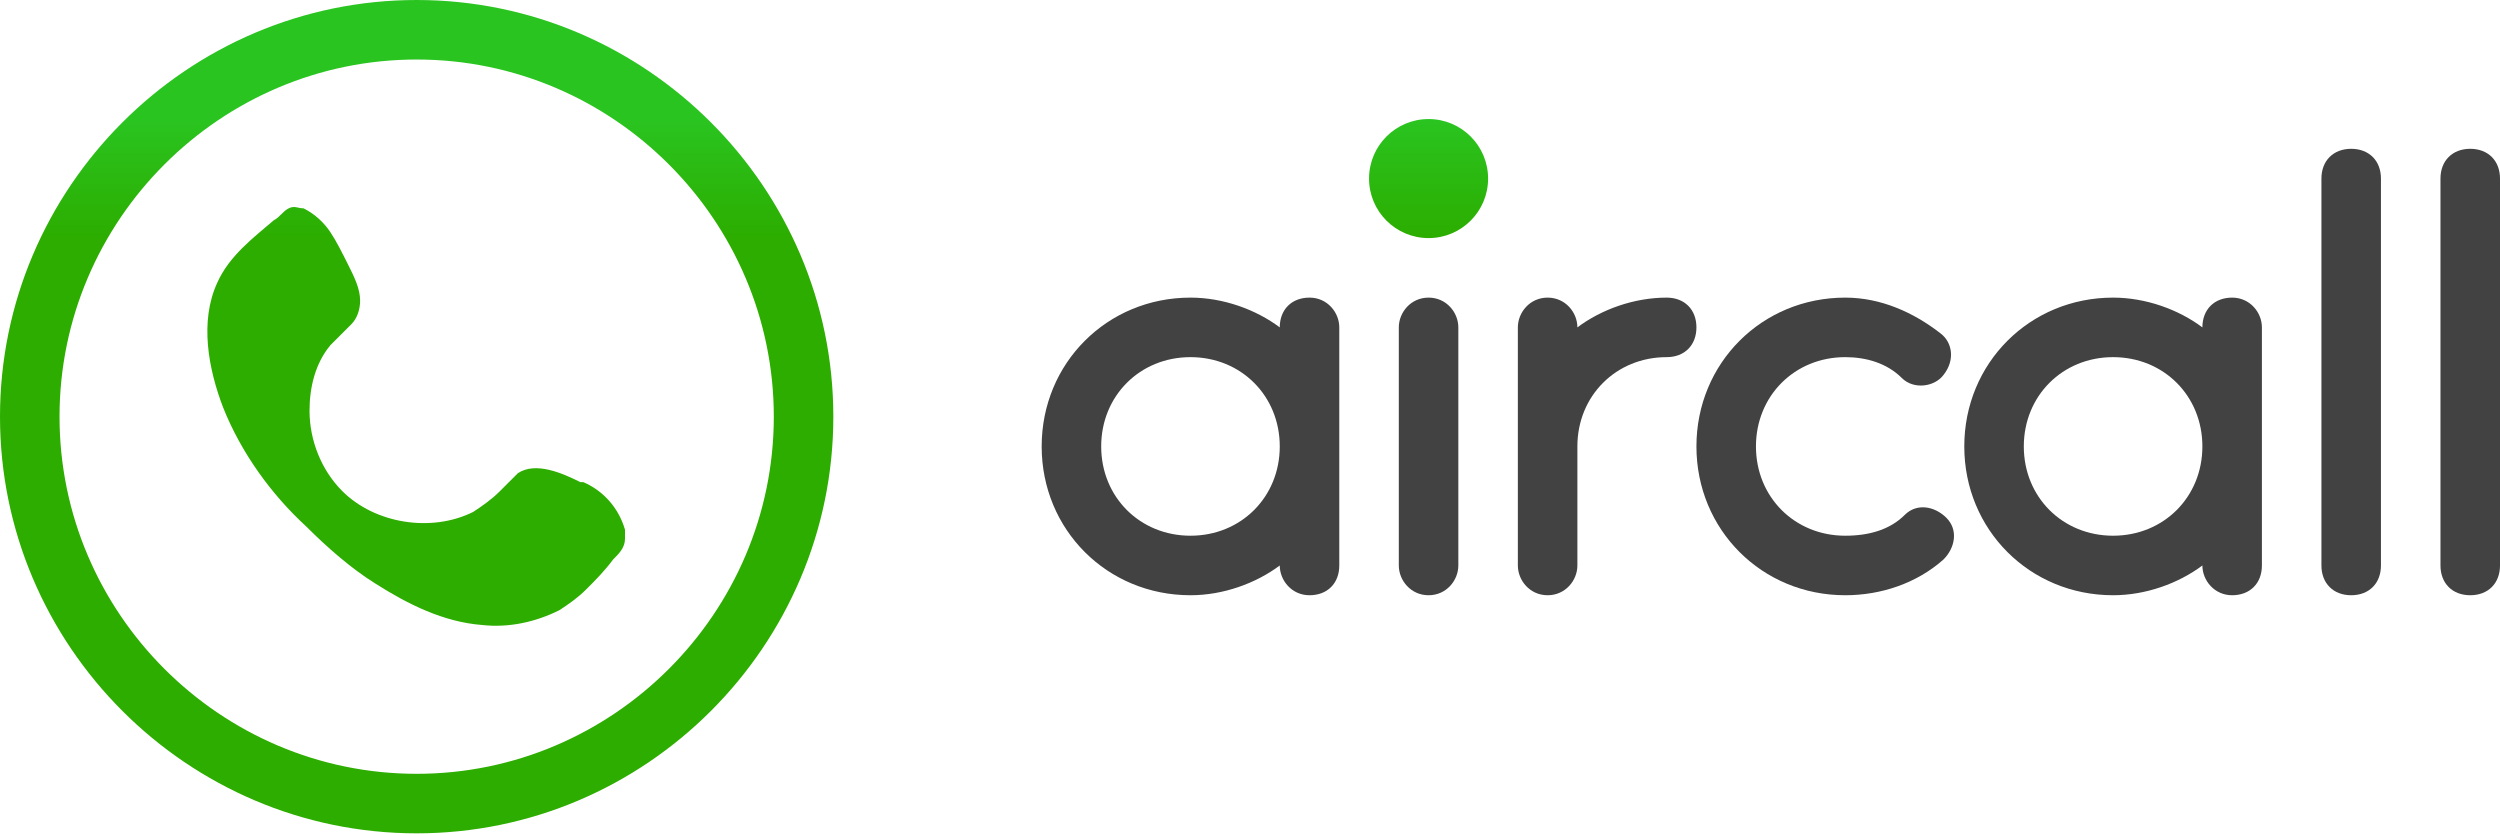
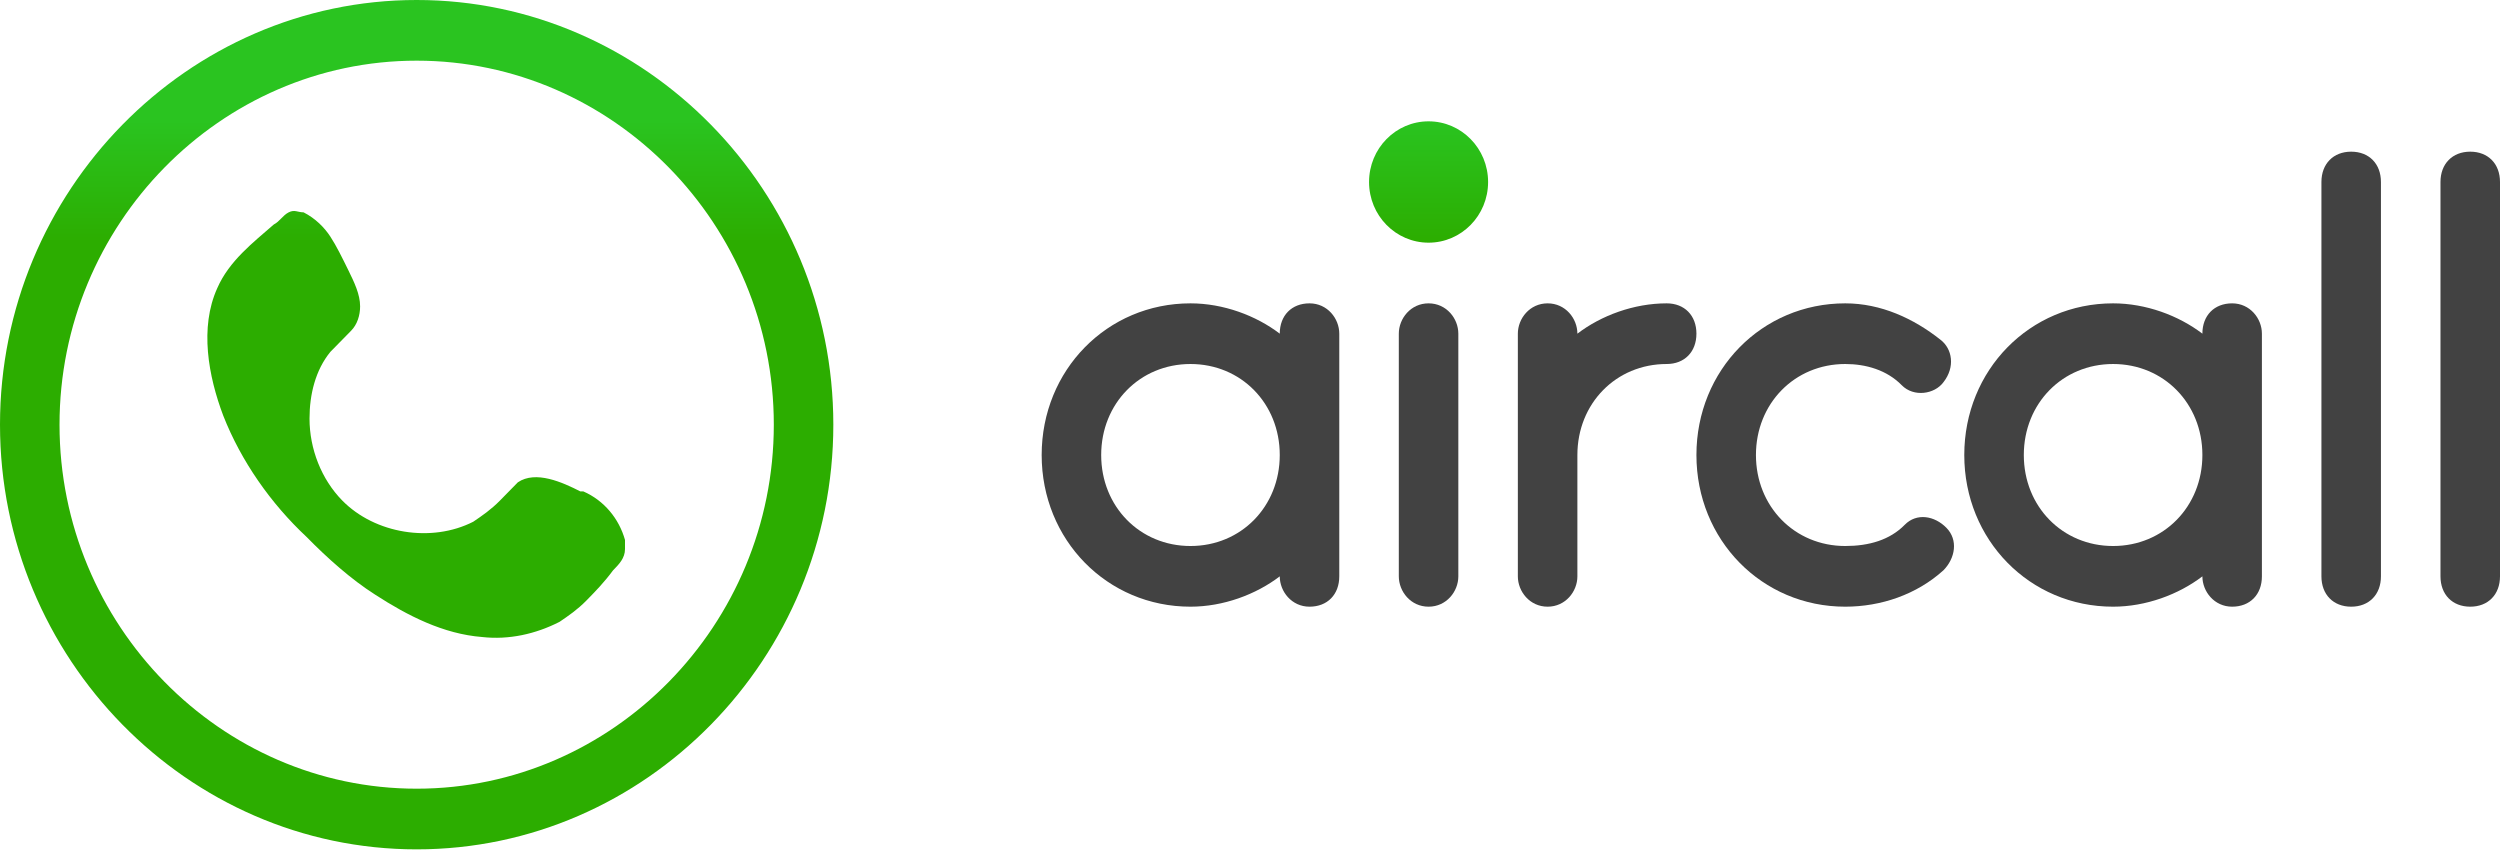
- <svg xmlns="http://www.w3.org/2000/svg" version="1.1" id="Layer_1" x="0px" y="0px" viewBox="-597 387 84 28" style="enable-background:new -597 387 84 28;" xml:space="preserve">
+ <svg xmlns="http://www.w3.org/2000/svg" width="156px" height="53px" viewBox="0 0 156 53" version="1.1">
  <defs>
-     <style type="text/css">
- 		.st0{fill:#424242;}
- 		.st1{fill:url(#aircall_gradient);}
- 		.st2{fill:url(#aircall_gradient);}
- 	</style>
-     <linearGradient id="aircall_gradient" gradientUnits="userSpaceOnUse" x1="-549" y1="391" x2="-549" y2="395">
-       <stop offset="0" style="stop-color:#2AC420" />
-       <stop offset="1" style="stop-color:#2CAD00" />
+     <linearGradient x1="50%" y1="0%" x2="50%" y2="100%" id="linearGradient-1">
+       <stop stop-color="#2AC420" offset="0%" />
+       <stop stop-color="#2CAD00" offset="100%" />
+     </linearGradient>
+     <linearGradient x1="171.429%" y1="14.286%" x2="171.429%" y2="28.571%" id="linearGradient-2">
+       <stop stop-color="#2AC420" offset="0%" />
+       <stop stop-color="#2CAD00" offset="100%" />
    </linearGradient>
  </defs>
-   <path class="st0" d="M-515,393c0-0.6,0.4-1,1-1s1,0.4,1,1v13c0,0.6-0.4,1-1,1s-1-0.4-1-1V393z" />
-   <path class="st0" d="M-519,393c0-0.6,0.4-1,1-1s1,0.4,1,1v13c0,0.6-0.4,1-1,1s-1-0.4-1-1V393z" />
-   <path class="st0" d="M-522,397c-0.6,0-1,0.4-1,1c-0.8-0.6-1.9-1-3-1c-2.8,0-5,2.2-5,5s2.2,5,5,5c1.1,0,2.2-0.4,3-1c0,0.5,0.4,1,1,1  s1-0.4,1-1v-8C-521,397.5-521.4,397-522,397z M-526,405c-1.7,0-3-1.3-3-3s1.3-3,3-3s3,1.3,3,3S-524.3,405-526,405z" />
-   <path class="st0" d="M-531.8,398.2c-0.9-0.7-2-1.2-3.2-1.2c-2.8,0-5,2.2-5,5s2.2,5,5,5c1.2,0,2.4-0.4,3.3-1.2c0.4-0.4,0.5-1,0.1-1.4  s-1-0.5-1.4-0.1c-0.5,0.5-1.2,0.7-2,0.7c-1.7,0-3-1.3-3-3s1.3-3,3-3c0.7,0,1.4,0.2,1.9,0.7c0.4,0.4,1.1,0.3,1.4-0.1  C-531.3,399.1-531.4,398.5-531.8,398.2z" />
-   <path class="st0" d="M-544,398c0.8-0.6,1.9-1,3-1c0.6,0,1,0.4,1,1s-0.4,1-1,1c-1.7,0-3,1.3-3,3v4c0,0.5-0.4,1-1,1s-1-0.5-1-1v-8  c0-0.5,0.4-1,1-1S-544,397.5-544,398L-544,398z" />
-   <circle class="st1" cx="-549" cy="393" r="2" />
-   <path class="st0" d="M-550,398c0-0.5,0.4-1,1-1s1,0.5,1,1v8c0,0.5-0.4,1-1,1s-1-0.5-1-1V398z" />
-   <path class="st0" d="M-553,397c-0.6,0-1,0.4-1,1c-0.8-0.6-1.9-1-3-1c-2.8,0-5,2.2-5,5s2.2,5,5,5c1.1,0,2.2-0.4,3-1c0,0.5,0.4,1,1,1  s1-0.4,1-1v-8C-552,397.5-552.4,397-553,397z M-557,405c-1.7,0-3-1.3-3-3s1.3-3,3-3s3,1.3,3,3S-555.3,405-557,405z" />
-   <path class="st2" d="M-583,389c-6.6,0-12,5.4-12,12s5.4,12,12,12s12-5.4,12-12S-576.4,389-583,389z M-583,415c-7.7,0-14-6.3-14-14  s6.3-14,14-14s14,6.3,14,14S-575.3,415-583,415z M-576,405.1c0,0.3-0.2,0.5-0.4,0.7c-0.3,0.4-0.6,0.7-0.9,1  c-0.3,0.3-0.6,0.5-0.9,0.7c-0.8,0.4-1.7,0.6-2.6,0.5c-1.3-0.1-2.5-0.7-3.6-1.4c-0.8-0.5-1.6-1.2-2.3-1.9c-1.2-1.1-2.2-2.5-2.8-4  c-0.5-1.3-0.8-2.9-0.2-4.2c0.4-0.9,1.2-1.5,1.9-2.1c0.2-0.1,0.3-0.3,0.5-0.4s0.3,0,0.5,0c0.4,0.2,0.7,0.5,0.9,0.8s0.4,0.7,0.6,1.1  s0.4,0.8,0.4,1.2c0,0.3-0.1,0.6-0.3,0.8c-0.2,0.2-0.5,0.5-0.7,0.7c-0.5,0.6-0.7,1.4-0.7,2.2c0,1,0.4,2,1.1,2.7  c1.1,1.1,3,1.4,4.4,0.7c0.3-0.2,0.6-0.4,0.9-0.7c0.2-0.2,0.4-0.4,0.6-0.6c0.6-0.4,1.5,0,2.1,0.3c0,0,0,0,0.1,0  c0.7,0.3,1.2,0.9,1.4,1.6C-576,404.9-576,405-576,405.1S-576,405.1-576,405.1" />
+   <g id="Page-1" stroke="none" stroke-width="1" fill="none" fill-rule="evenodd">
+     <g id="aircall-logotype" fill-rule="nonzero">
+       <path d="M152.286,11.357 C152.286,10.221 153.029,9.464 154.143,9.464 C155.257,9.464 156,10.221 156,11.357 L156,35.964 C156,37.1 155.257,37.857 154.143,37.857 C153.029,37.857 152.286,37.1 152.286,35.964 L152.286,11.357 Z" id="Shape" fill="#424242" />
+       <path d="M144.857,11.357 C144.857,10.221 145.6,9.464 146.714,9.464 C147.829,9.464 148.571,10.221 148.571,11.357 L148.571,35.964 C148.571,37.1 147.829,37.857 146.714,37.857 C145.6,37.857 144.857,37.1 144.857,35.964 L144.857,11.357 Z" id="Shape" fill="#424242" />
+       <path d="M139.286,18.929 C138.171,18.929 137.429,19.686 137.429,20.821 C135.943,19.686 133.9,18.929 131.857,18.929 C126.657,18.929 122.571,23.093 122.571,28.393 C122.571,33.693 126.657,37.857 131.857,37.857 C133.9,37.857 135.943,37.1 137.429,35.964 C137.429,36.911 138.171,37.857 139.286,37.857 C140.4,37.857 141.143,37.1 141.143,35.964 L141.143,20.821 C141.143,19.875 140.4,18.929 139.286,18.929 Z M131.857,34.071 C128.7,34.071 126.286,31.611 126.286,28.393 C126.286,25.175 128.7,22.714 131.857,22.714 C135.014,22.714 137.429,25.175 137.429,28.393 C137.429,31.611 135.014,34.071 131.857,34.071 Z" id="Shape" fill="#424242" />
+       <path d="M121.086,21.2 C119.414,19.875 117.371,18.929 115.143,18.929 C109.943,18.929 105.857,23.093 105.857,28.393 C105.857,33.693 109.943,37.857 115.143,37.857 C117.371,37.857 119.6,37.1 121.271,35.586 C122.014,34.829 122.2,33.693 121.457,32.936 C120.714,32.179 119.6,31.989 118.857,32.746 C117.929,33.693 116.629,34.071 115.143,34.071 C111.986,34.071 109.571,31.611 109.571,28.393 C109.571,25.175 111.986,22.714 115.143,22.714 C116.443,22.714 117.743,23.093 118.671,24.039 C119.414,24.796 120.714,24.607 121.271,23.85 C122.014,22.904 121.829,21.768 121.086,21.2 Z" id="Shape" fill="#424242" />
+       <path d="M98.429,20.821 C99.914,19.686 101.957,18.929 104,18.929 C105.114,18.929 105.857,19.686 105.857,20.821 C105.857,21.957 105.114,22.714 104,22.714 C100.843,22.714 98.429,25.175 98.429,28.393 L98.429,35.964 C98.429,36.911 97.686,37.857 96.571,37.857 C95.457,37.857 94.714,36.911 94.714,35.964 L94.714,20.821 C94.714,19.875 95.457,18.929 96.571,18.929 C97.686,18.929 98.429,19.875 98.429,20.821 L98.429,20.821 Z" id="Shape" fill="#424242" />
+       <ellipse id="Oval" fill="url(#linearGradient-1)" cx="89.143" cy="11.357" rx="3.714" ry="3.786" />
+       <path d="M87.286,20.821 C87.286,19.875 88.029,18.929 89.143,18.929 C90.257,18.929 91,19.875 91,20.821 L91,35.964 C91,36.911 90.257,37.857 89.143,37.857 C88.029,37.857 87.286,36.911 87.286,35.964 L87.286,20.821 Z" id="Shape" fill="#424242" />
+       <path d="M81.714,18.929 C80.6,18.929 79.857,19.686 79.857,20.821 C78.371,19.686 76.329,18.929 74.286,18.929 C69.086,18.929 65,23.093 65,28.393 C65,33.693 69.086,37.857 74.286,37.857 C76.329,37.857 78.371,37.1 79.857,35.964 C79.857,36.911 80.6,37.857 81.714,37.857 C82.829,37.857 83.571,37.1 83.571,35.964 L83.571,20.821 C83.571,19.875 82.829,18.929 81.714,18.929 Z M74.286,34.071 C71.129,34.071 68.714,31.611 68.714,28.393 C68.714,25.175 71.129,22.714 74.286,22.714 C77.443,22.714 79.857,25.175 79.857,28.393 C79.857,31.611 77.443,34.071 74.286,34.071 Z" id="Shape" fill="#424242" />
+       <path d="M26,3.786 C13.743,3.786 3.714,14.007 3.714,26.5 C3.714,38.993 13.743,49.214 26,49.214 C38.257,49.214 48.286,38.993 48.286,26.5 C48.286,14.007 38.257,3.786 26,3.786 Z M26,53 C11.7,53 0,41.075 0,26.5 C0,11.925 11.7,0 26,0 C40.3,0 52,11.925 52,26.5 C52,41.075 40.3,53 26,53 Z M39,34.261 C39,34.829 38.629,35.207 38.257,35.586 C37.7,36.343 37.143,36.911 36.586,37.479 C36.029,38.046 35.471,38.425 34.914,38.804 C33.429,39.561 31.757,39.939 30.086,39.75 C27.671,39.561 25.443,38.425 23.4,37.1 C21.914,36.154 20.429,34.829 19.129,33.504 C16.9,31.421 15.043,28.771 13.929,25.932 C13,23.471 12.443,20.443 13.557,17.982 C14.3,16.279 15.786,15.143 17.086,14.007 C17.457,13.818 17.643,13.439 18.014,13.25 C18.386,13.061 18.571,13.25 18.943,13.25 C19.686,13.629 20.243,14.196 20.614,14.764 C20.986,15.332 21.357,16.089 21.729,16.846 C22.1,17.604 22.471,18.361 22.471,19.118 C22.471,19.686 22.286,20.254 21.914,20.632 C21.543,21.011 20.986,21.579 20.614,21.957 C19.686,23.093 19.314,24.607 19.314,26.121 C19.314,28.014 20.057,29.907 21.357,31.232 C23.4,33.314 26.929,33.882 29.529,32.557 C30.086,32.179 30.643,31.8 31.2,31.232 C31.571,30.854 31.943,30.475 32.314,30.096 C33.429,29.339 35.1,30.096 36.214,30.664 C36.214,30.664 36.214,30.664 36.4,30.664 C37.7,31.232 38.629,32.368 39,33.693 C39,33.882 39,34.071 39,34.261 C39,34.45 39,34.261 39,34.261 L39,34.261 Z" id="Shape" fill="url(#linearGradient-2)" />
+     </g>
+   </g>
</svg>
